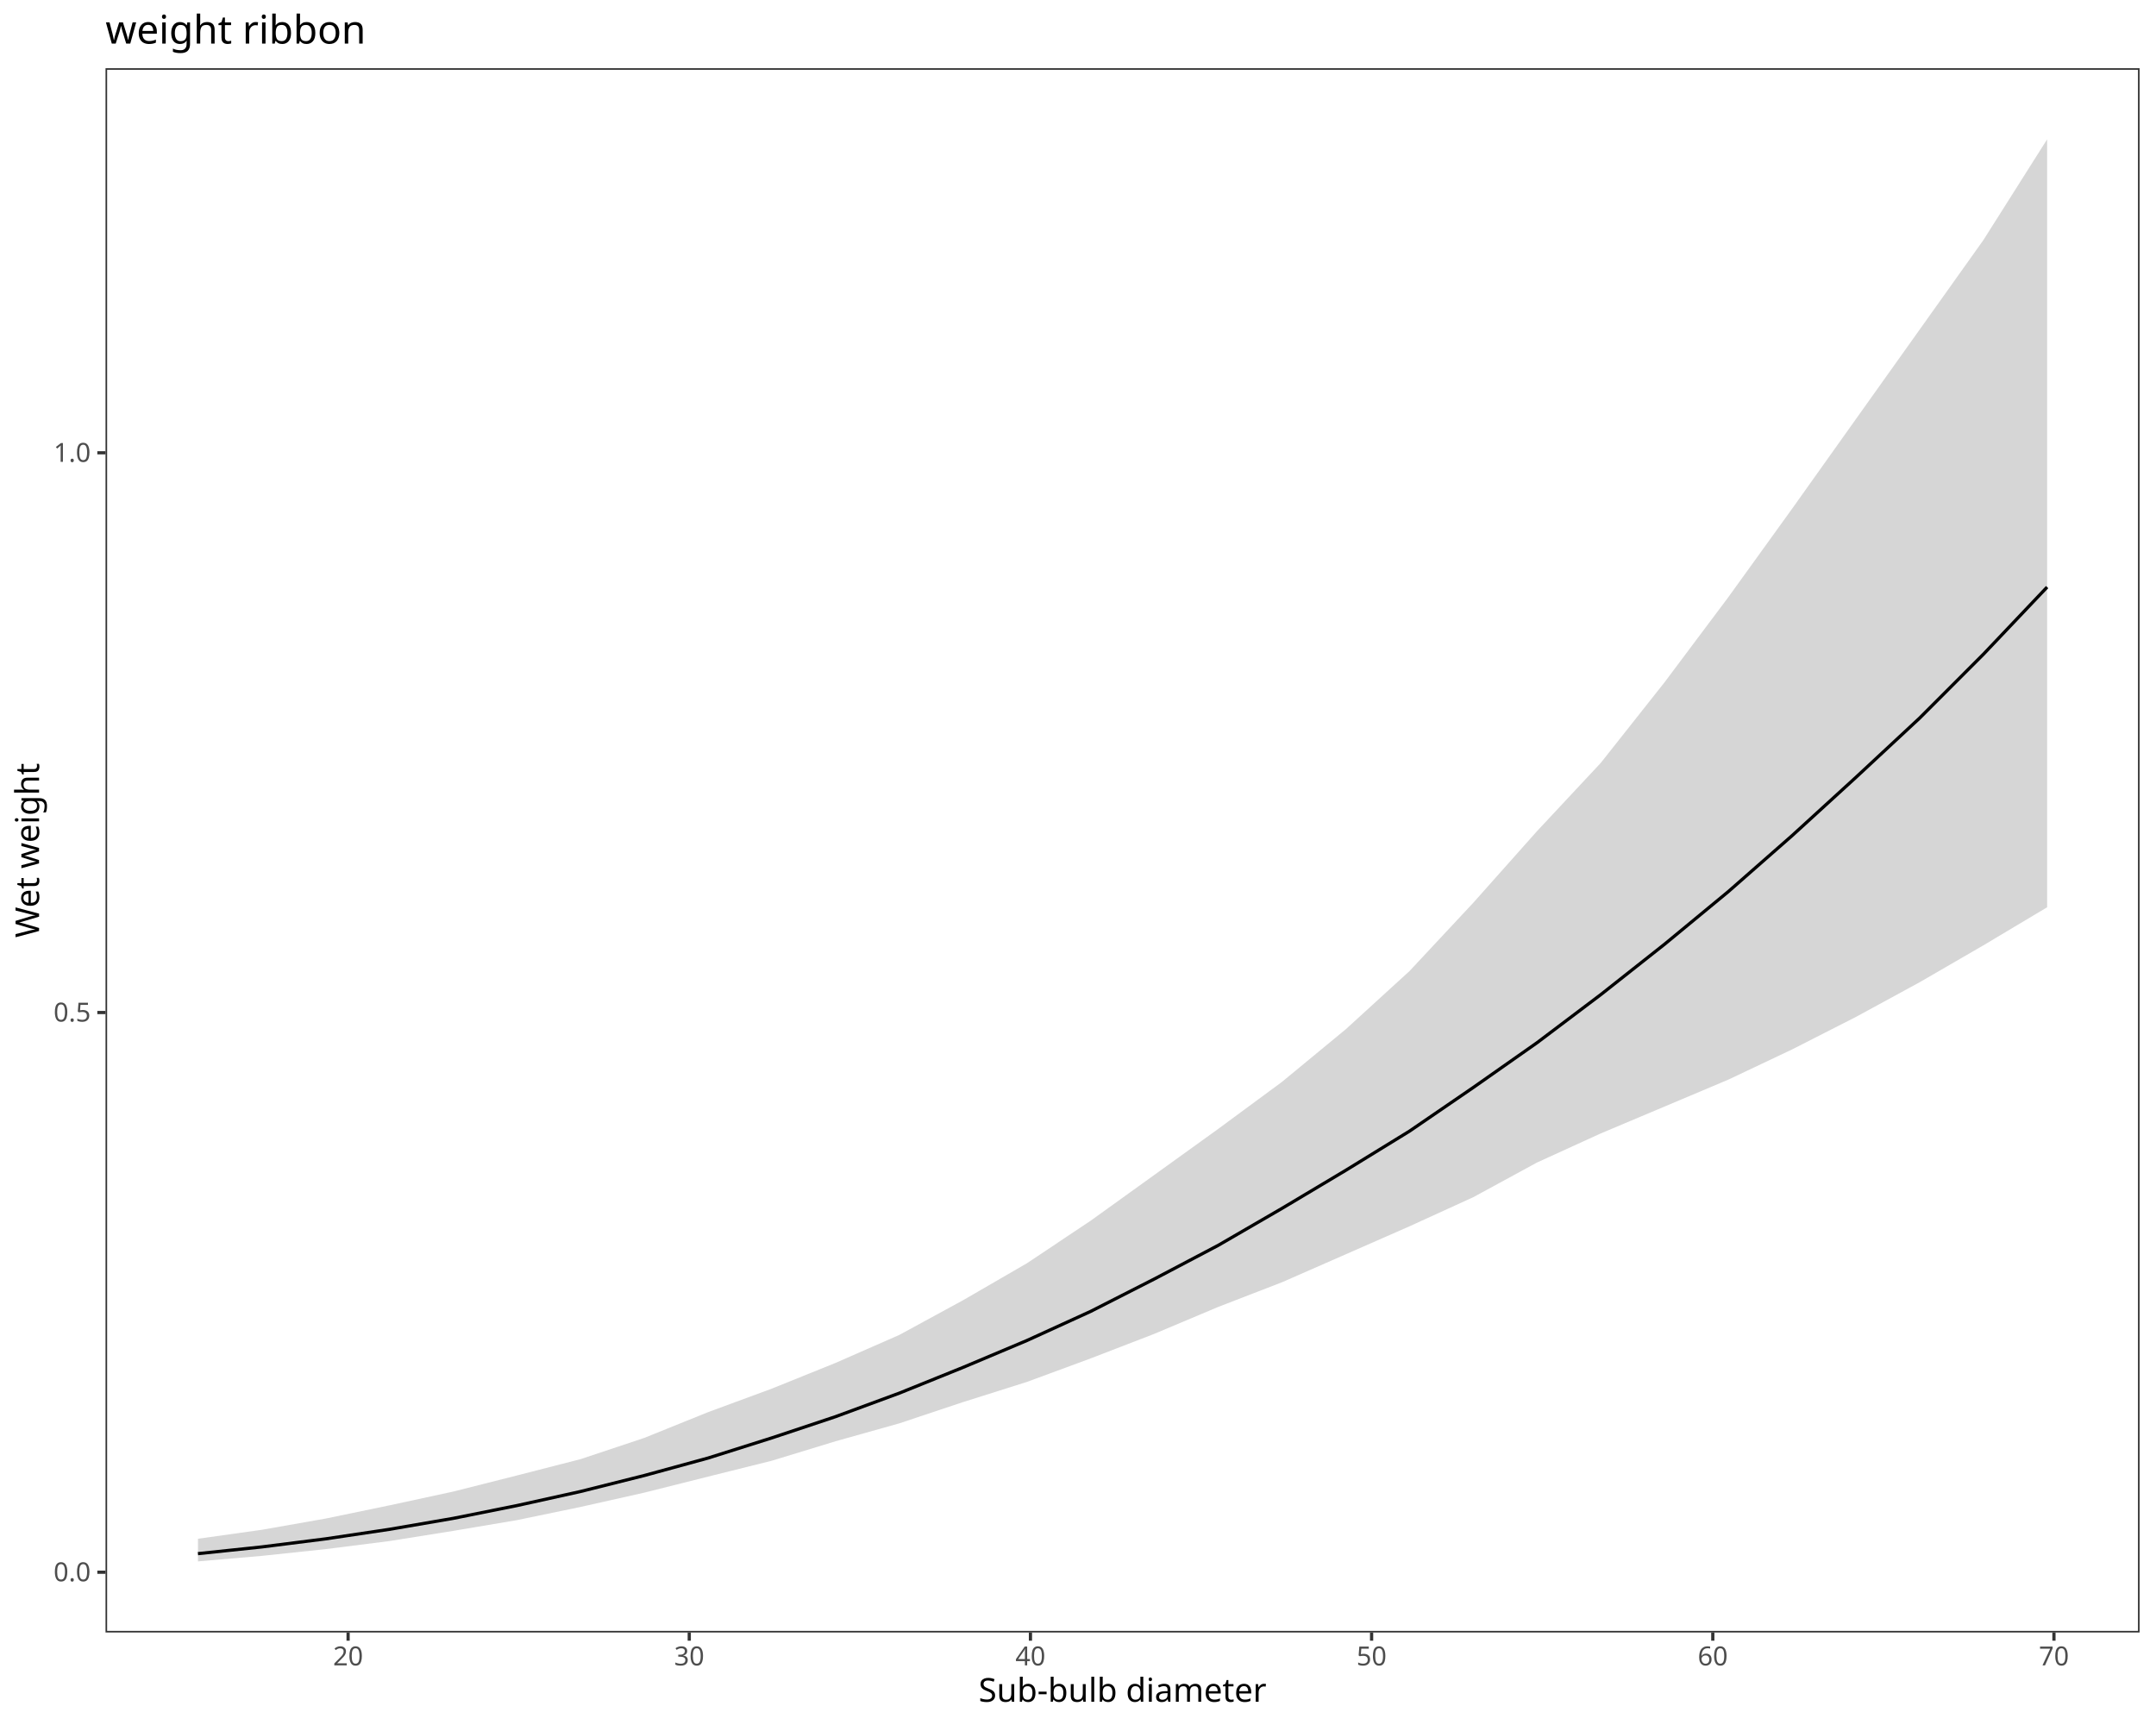
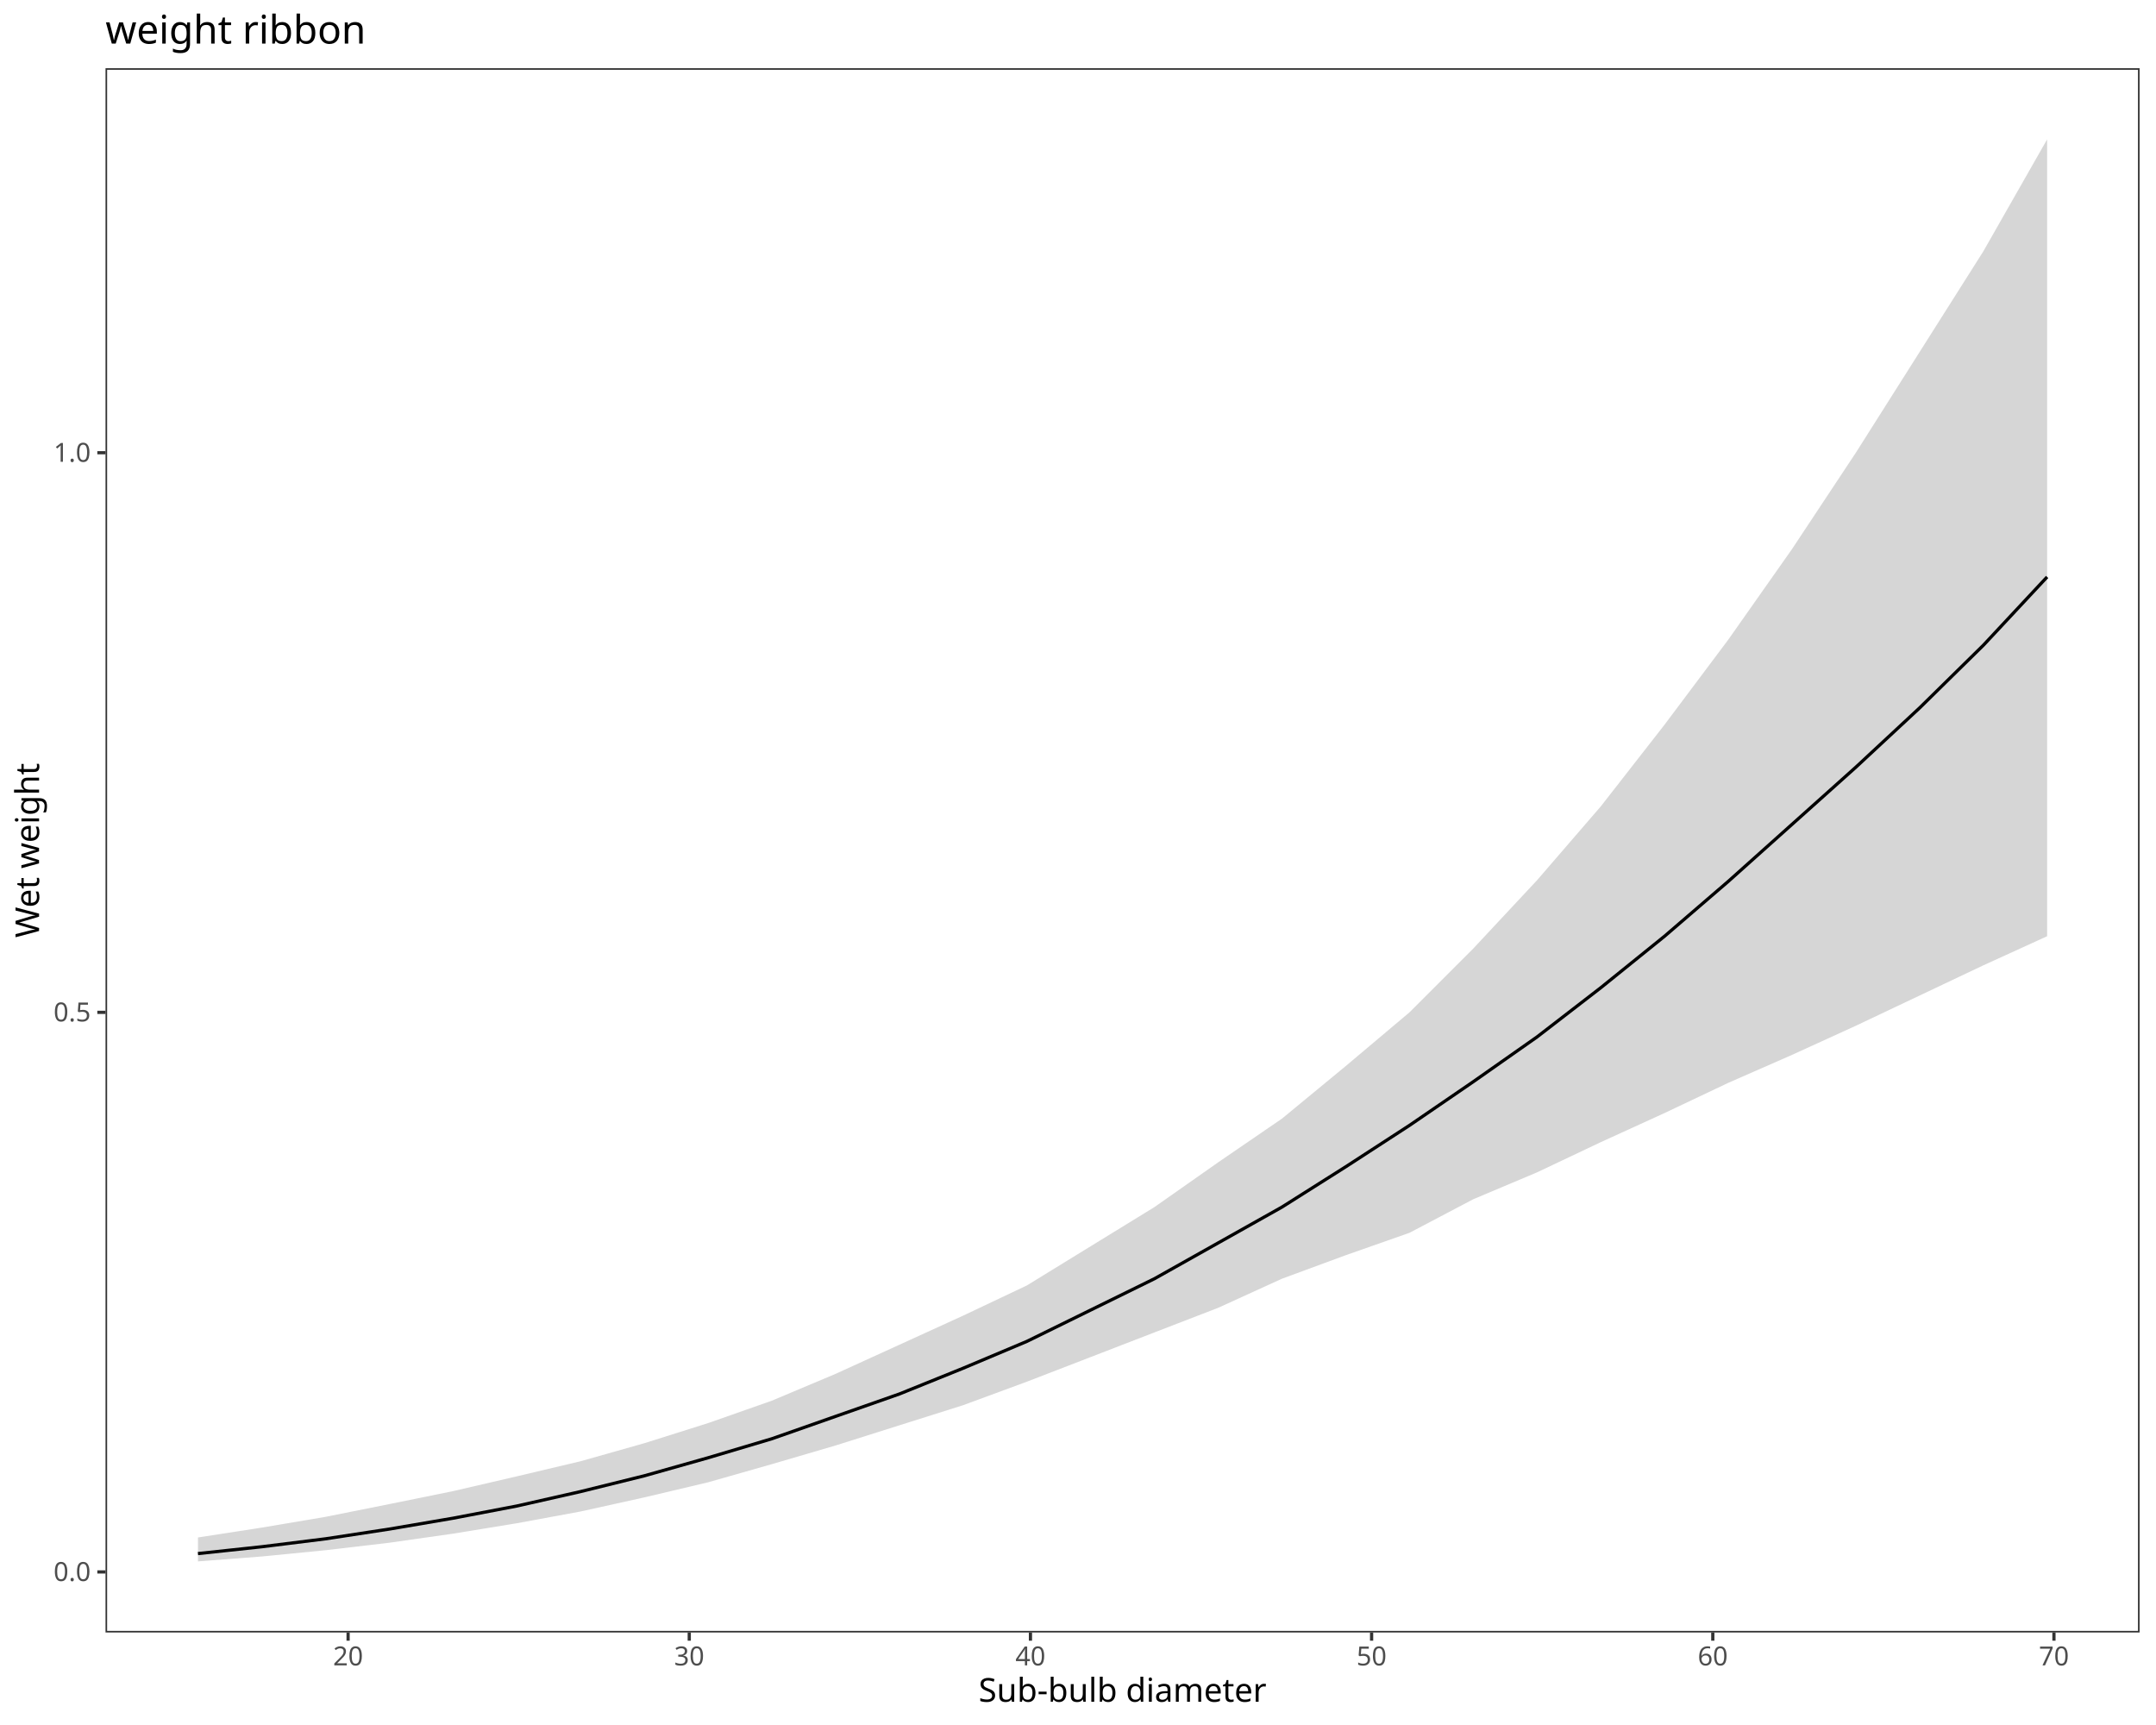
<svg xmlns="http://www.w3.org/2000/svg" class="svglite" data-engine-version="2.0" width="720.00pt" height="576.00pt" viewBox="0 0 720.00 576.00">
  <defs>
    <style type="text/css">
    .svglite line, .svglite polyline, .svglite polygon, .svglite path, .svglite rect, .svglite circle {
      fill: none;
      stroke: #000000;
      stroke-linecap: round;
      stroke-linejoin: round;
      stroke-miterlimit: 10.00;
    }
  </style>
  </defs>
  <rect width="100%" height="100%" style="stroke: none; fill: #FFFFFF;" />
  <defs>
    <clipPath id="cpMC4wMHw3MjAuMDB8MC4wMHw1NzYuMDA=">
      <rect x="0.00" y="0.00" width="720.00" height="576.00" />
    </clipPath>
  </defs>
  <g clip-path="url(#cpMC4wMHw3MjAuMDB8MC4wMHw1NzYuMDA=)">
    <rect x="0.00" y="0.00" width="720.00" height="576.00" style="stroke-width: 1.07; stroke: #FFFFFF; fill: #FFFFFF;" />
  </g>
  <defs>
    <clipPath id="cpMzUuMjR8NzE0LjUyfDIyLjc4fDU0NS4xMQ==">
      <rect x="35.24" y="22.78" width="679.28" height="522.33" />
    </clipPath>
  </defs>
  <g clip-path="url(#cpMzUuMjR8NzE0LjUyfDIyLjc4fDU0NS4xMQ==)">
    <rect x="35.24" y="22.78" width="679.28" height="522.33" style="stroke-width: 1.07; stroke: none; fill: #FFFFFF;" />
-     <polygon points="66.11,513.81 87.41,510.82 108.70,507.08 130.00,502.67 151.29,498.07 172.59,492.69 193.88,487.23 215.17,480.13 236.47,471.53 257.76,463.68 279.06,455.08 300.35,445.74 321.64,434.15 342.94,421.82 364.23,407.61 385.53,392.29 406.82,376.96 428.11,361.26 449.41,343.69 470.70,324.26 492.00,301.45 513.29,277.53 534.59,254.73 555.88,227.82 577.17,199.41 598.47,169.88 619.76,139.97 641.06,110.07 662.35,80.17 683.64,46.53 683.64,302.95 662.35,315.66 641.06,327.99 619.76,339.58 598.47,350.42 577.17,360.51 555.88,369.49 534.59,378.46 513.29,388.18 492.00,399.76 470.70,409.48 449.41,418.83 428.11,428.17 406.82,436.40 385.53,445.37 364.23,453.59 342.94,461.44 321.64,468.17 300.35,475.27 279.06,481.25 257.76,487.75 236.47,493.06 215.17,498.41 193.88,503.19 172.59,507.60 151.29,511.19 130.00,514.59 108.70,517.28 87.41,519.53 66.11,521.37 " style="stroke-width: 0.00; stroke: none; stroke-linecap: butt; fill: #333333; fill-opacity: 0.20;" />
-     <polyline points="66.11,513.81 87.41,510.82 108.70,507.08 130.00,502.67 151.29,498.07 172.59,492.69 193.88,487.23 215.17,480.13 236.47,471.53 257.76,463.68 279.06,455.08 300.35,445.74 321.64,434.15 342.94,421.82 364.23,407.61 385.53,392.29 406.82,376.96 428.11,361.26 449.41,343.69 470.70,324.26 492.00,301.45 513.29,277.53 534.59,254.73 555.88,227.82 577.17,199.41 598.47,169.88 619.76,139.97 641.06,110.07 662.35,80.17 683.64,46.53 " style="stroke-width: 1.07; stroke: none; stroke-linecap: butt;" />
-     <polyline points="683.64,302.95 662.35,315.66 641.06,327.99 619.76,339.58 598.47,350.42 577.17,360.51 555.88,369.49 534.59,378.46 513.29,388.18 492.00,399.76 470.70,409.48 449.41,418.83 428.11,428.17 406.82,436.40 385.53,445.37 364.23,453.59 342.94,461.44 321.64,468.17 300.35,475.27 279.06,481.25 257.76,487.75 236.47,493.06 215.17,498.41 193.88,503.19 172.59,507.60 151.29,511.19 130.00,514.59 108.70,517.28 87.41,519.53 66.11,521.37 " style="stroke-width: 1.07; stroke: none; stroke-linecap: butt;" />
-     <polyline points="66.11,518.78 87.41,516.54 108.70,513.85 130.00,510.67 151.29,507.01 172.59,502.74 193.88,498.03 215.17,492.69 236.47,486.86 257.76,480.13 279.06,473.03 300.35,465.18 321.64,456.58 342.94,447.61 364.23,437.89 385.53,427.05 406.82,415.84 428.11,403.50 449.41,390.79 470.70,377.71 492.00,363.13 513.29,348.18 534.59,332.11 555.88,315.29 577.17,297.72 598.47,279.03 619.76,259.59 641.06,239.78 662.35,218.47 683.64,196.04 " style="stroke-width: 1.07; stroke-linecap: butt;" />
+     <polygon points="66.11,513.38 87.41,510.09 108.70,506.50 130.00,502.24 151.29,497.91 172.59,492.97 193.88,487.93 215.17,481.91 236.47,475.19 257.76,467.71 279.06,458.74 300.35,449.03 321.64,439.31 342.94,429.22 364.23,416.14 385.53,403.06 406.82,388.11 428.11,373.53 449.41,355.97 470.70,338.03 492.00,316.73 513.29,293.93 534.59,269.26 555.88,241.98 577.17,213.58 598.47,183.31 619.76,151.17 641.06,117.53 662.35,83.90 683.64,46.53 683.64,312.62 662.35,322.33 641.06,332.42 619.76,342.51 598.47,352.23 577.17,361.57 555.88,371.66 534.59,381.38 513.29,391.47 492.00,400.44 470.70,411.65 449.41,419.13 428.11,426.98 406.82,436.69 385.53,444.91 364.23,453.14 342.94,461.36 321.64,469.21 300.35,475.93 279.06,482.66 257.76,488.90 236.47,494.96 215.17,500.00 193.88,504.71 172.59,508.63 151.29,512.11 130.00,515.14 108.70,517.64 87.41,519.73 66.11,521.37 " style="stroke-width: 0.00; stroke: none; stroke-linecap: butt; fill: #333333; fill-opacity: 0.20;" />
+     <polyline points="66.11,513.38 87.41,510.09 108.70,506.50 130.00,502.24 151.29,497.91 172.59,492.97 193.88,487.93 215.17,481.91 236.47,475.19 257.76,467.71 279.06,458.74 300.35,449.03 321.64,439.31 342.94,429.22 364.23,416.14 385.53,403.06 406.82,388.11 428.11,373.53 449.41,355.97 470.70,338.03 492.00,316.73 513.29,293.93 534.59,269.26 555.88,241.98 577.17,213.58 598.47,183.31 619.76,151.17 641.06,117.53 662.35,83.90 683.64,46.53 " style="stroke-width: 1.07; stroke: none; stroke-linecap: butt;" />
+     <polyline points="683.64,312.62 662.35,322.33 641.06,332.42 619.76,342.51 598.47,352.23 577.17,361.57 555.88,371.66 534.59,381.38 513.29,391.47 492.00,400.44 470.70,411.65 449.41,419.13 428.11,426.98 406.82,436.69 385.53,444.91 364.23,453.14 342.94,461.36 321.64,469.21 300.35,475.93 279.06,482.66 257.76,488.90 236.47,494.96 215.17,500.00 193.88,504.71 172.59,508.63 151.29,512.11 130.00,515.14 108.70,517.64 87.41,519.73 66.11,521.37 " style="stroke-width: 1.07; stroke: none; stroke-linecap: butt;" />
+     <polyline points="66.11,518.76 87.41,516.48 108.70,513.83 130.00,510.58 151.29,506.95 172.59,502.88 193.88,498.06 215.17,492.79 236.47,486.77 257.76,480.42 279.06,472.94 300.35,465.47 321.64,456.87 342.94,447.90 364.23,437.44 385.53,426.98 406.82,415.02 428.11,403.06 449.41,389.60 470.70,375.78 492.00,361.20 513.29,346.25 534.59,329.81 555.88,312.62 577.17,294.30 598.47,275.24 619.76,256.18 641.06,236.38 662.35,215.45 683.64,192.65 " style="stroke-width: 1.07; stroke-linecap: butt;" />
    <rect x="35.24" y="22.78" width="679.28" height="522.33" style="stroke-width: 1.07; stroke: #333333;" />
  </g>
  <g clip-path="url(#cpMC4wMHw3MjAuMDB8MC4wMHw1NzYuMDA=)">
-     <text x="30.31" y="528.01" text-anchor="end" style="font-size: 8.80px; fill: #4D4D4D; font-family: sans;" textLength="12.23px" lengthAdjust="spacingAndGlyphs">0.0</text>
-     <text x="30.31" y="341.11" text-anchor="end" style="font-size: 8.80px; fill: #4D4D4D; font-family: sans;" textLength="12.23px" lengthAdjust="spacingAndGlyphs">0.5</text>
-     <text x="30.31" y="154.22" text-anchor="end" style="font-size: 8.80px; fill: #4D4D4D; font-family: sans;" textLength="12.23px" lengthAdjust="spacingAndGlyphs">1.0</text>
-     <polyline points="32.50,524.98 35.24,524.98 " style="stroke-width: 1.07; stroke: #333333; stroke-linecap: butt;" />
-     <polyline points="32.50,338.09 35.24,338.09 " style="stroke-width: 1.07; stroke: #333333; stroke-linecap: butt;" />
-     <polyline points="32.50,151.19 35.24,151.19 " style="stroke-width: 1.07; stroke: #333333; stroke-linecap: butt;" />
+     <text x="30.31" y="527.92" text-anchor="end" style="font-size: 8.80px; fill: #4D4D4D; font-family: sans;" textLength="12.23px" lengthAdjust="spacingAndGlyphs">0.0</text>
+     <text x="30.31" y="341.06" text-anchor="end" style="font-size: 8.80px; fill: #4D4D4D; font-family: sans;" textLength="12.23px" lengthAdjust="spacingAndGlyphs">0.5</text>
+     <text x="30.31" y="154.20" text-anchor="end" style="font-size: 8.80px; fill: #4D4D4D; font-family: sans;" textLength="12.23px" lengthAdjust="spacingAndGlyphs">1.0</text>
+     <polyline points="32.50,524.89 35.24,524.89 " style="stroke-width: 1.07; stroke: #333333; stroke-linecap: butt;" />
+     <polyline points="32.50,338.03 35.24,338.03 " style="stroke-width: 1.07; stroke: #333333; stroke-linecap: butt;" />
+     <polyline points="32.50,151.17 35.24,151.17 " style="stroke-width: 1.07; stroke: #333333; stroke-linecap: butt;" />
    <polyline points="116.25,547.85 116.25,545.11 " style="stroke-width: 1.07; stroke: #333333; stroke-linecap: butt;" />
    <polyline points="230.18,547.85 230.18,545.11 " style="stroke-width: 1.07; stroke: #333333; stroke-linecap: butt;" />
    <polyline points="344.12,547.85 344.12,545.11 " style="stroke-width: 1.07; stroke: #333333; stroke-linecap: butt;" />
    <polyline points="458.05,547.85 458.05,545.11 " style="stroke-width: 1.07; stroke: #333333; stroke-linecap: butt;" />
    <polyline points="571.99,547.85 571.99,545.11 " style="stroke-width: 1.07; stroke: #333333; stroke-linecap: butt;" />
    <polyline points="685.92,547.85 685.92,545.11 " style="stroke-width: 1.07; stroke: #333333; stroke-linecap: butt;" />
    <text x="116.25" y="556.10" text-anchor="middle" style="font-size: 8.80px; fill: #4D4D4D; font-family: sans;" textLength="9.79px" lengthAdjust="spacingAndGlyphs">20</text>
    <text x="230.18" y="556.10" text-anchor="middle" style="font-size: 8.80px; fill: #4D4D4D; font-family: sans;" textLength="9.79px" lengthAdjust="spacingAndGlyphs">30</text>
    <text x="344.12" y="556.10" text-anchor="middle" style="font-size: 8.80px; fill: #4D4D4D; font-family: sans;" textLength="9.79px" lengthAdjust="spacingAndGlyphs">40</text>
    <text x="458.05" y="556.10" text-anchor="middle" style="font-size: 8.80px; fill: #4D4D4D; font-family: sans;" textLength="9.79px" lengthAdjust="spacingAndGlyphs">50</text>
    <text x="571.99" y="556.10" text-anchor="middle" style="font-size: 8.80px; fill: #4D4D4D; font-family: sans;" textLength="9.79px" lengthAdjust="spacingAndGlyphs">60</text>
    <text x="685.92" y="556.10" text-anchor="middle" style="font-size: 8.80px; fill: #4D4D4D; font-family: sans;" textLength="9.79px" lengthAdjust="spacingAndGlyphs">70</text>
    <text x="374.88" y="568.24" text-anchor="middle" style="font-size: 11.00px; font-family: sans;" textLength="89.89px" lengthAdjust="spacingAndGlyphs">Sub-bulb diameter</text>
    <text transform="translate(13.05,283.95) rotate(-90)" text-anchor="middle" style="font-size: 11.00px; font-family: sans;" textLength="54.41px" lengthAdjust="spacingAndGlyphs">Wet weight</text>
    <text x="35.24" y="14.56" style="font-size: 13.20px; font-family: sans;" textLength="78.52px" lengthAdjust="spacingAndGlyphs">weight ribbon</text>
  </g>
</svg>
